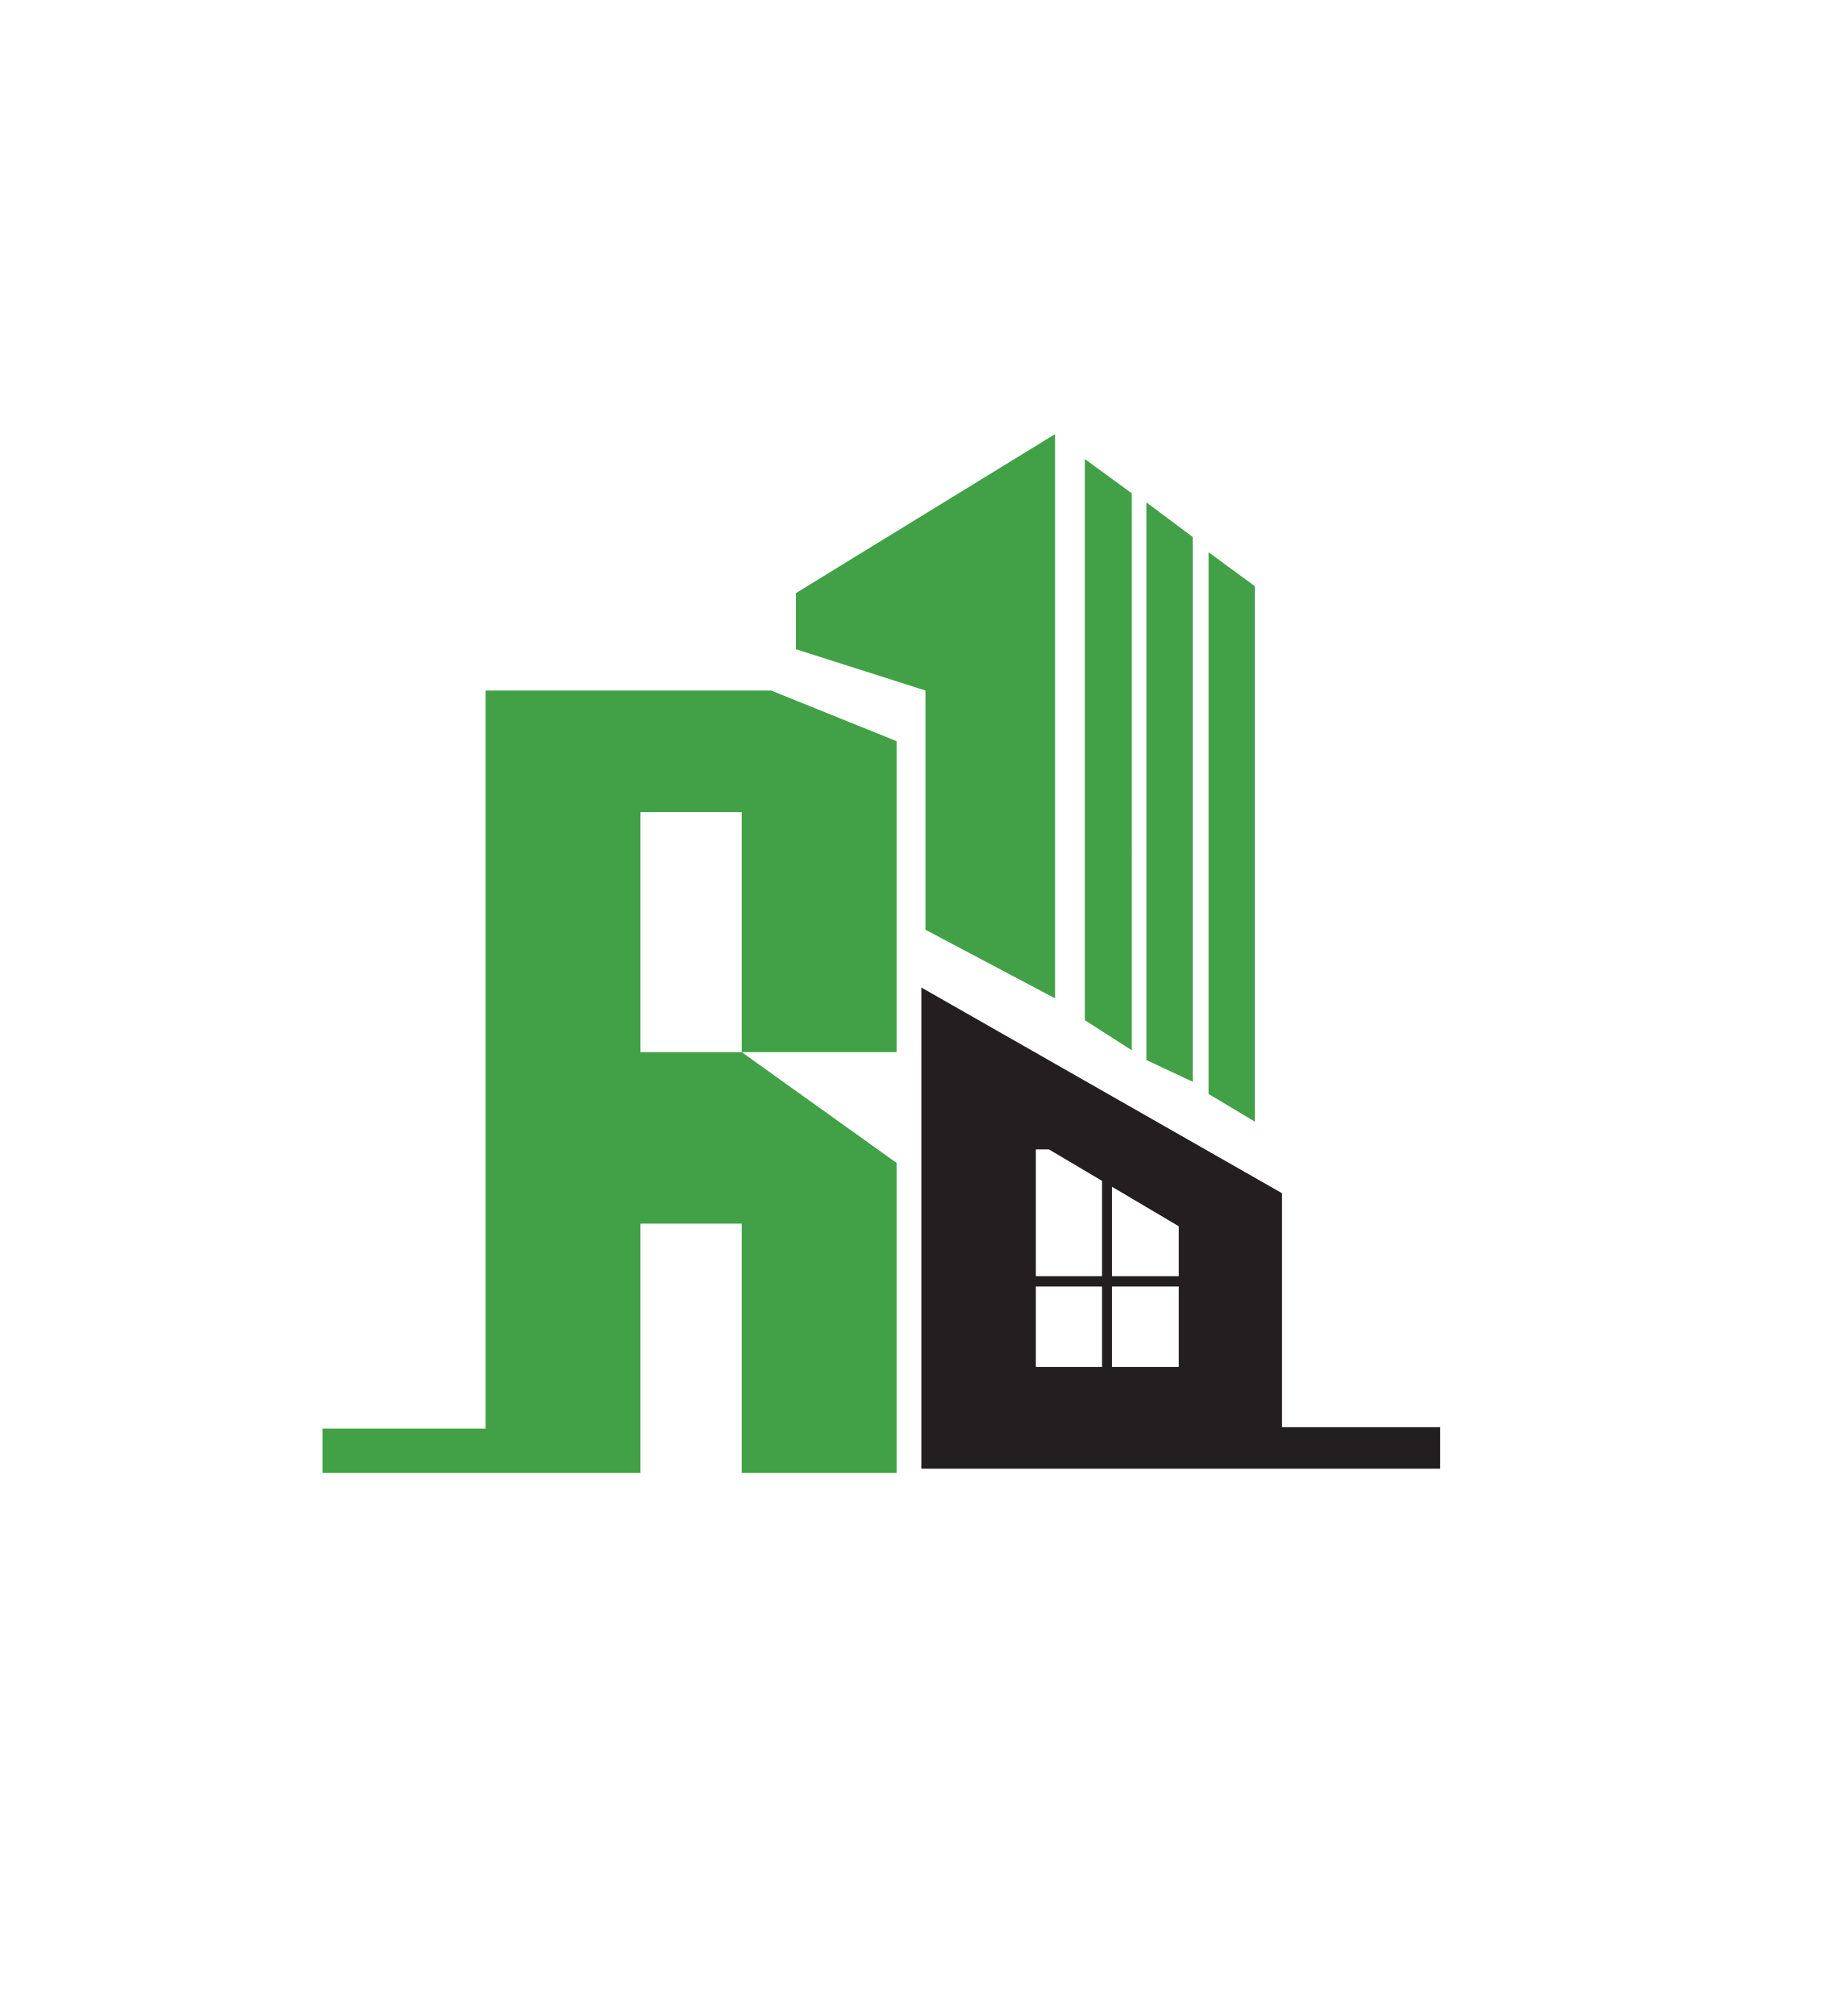
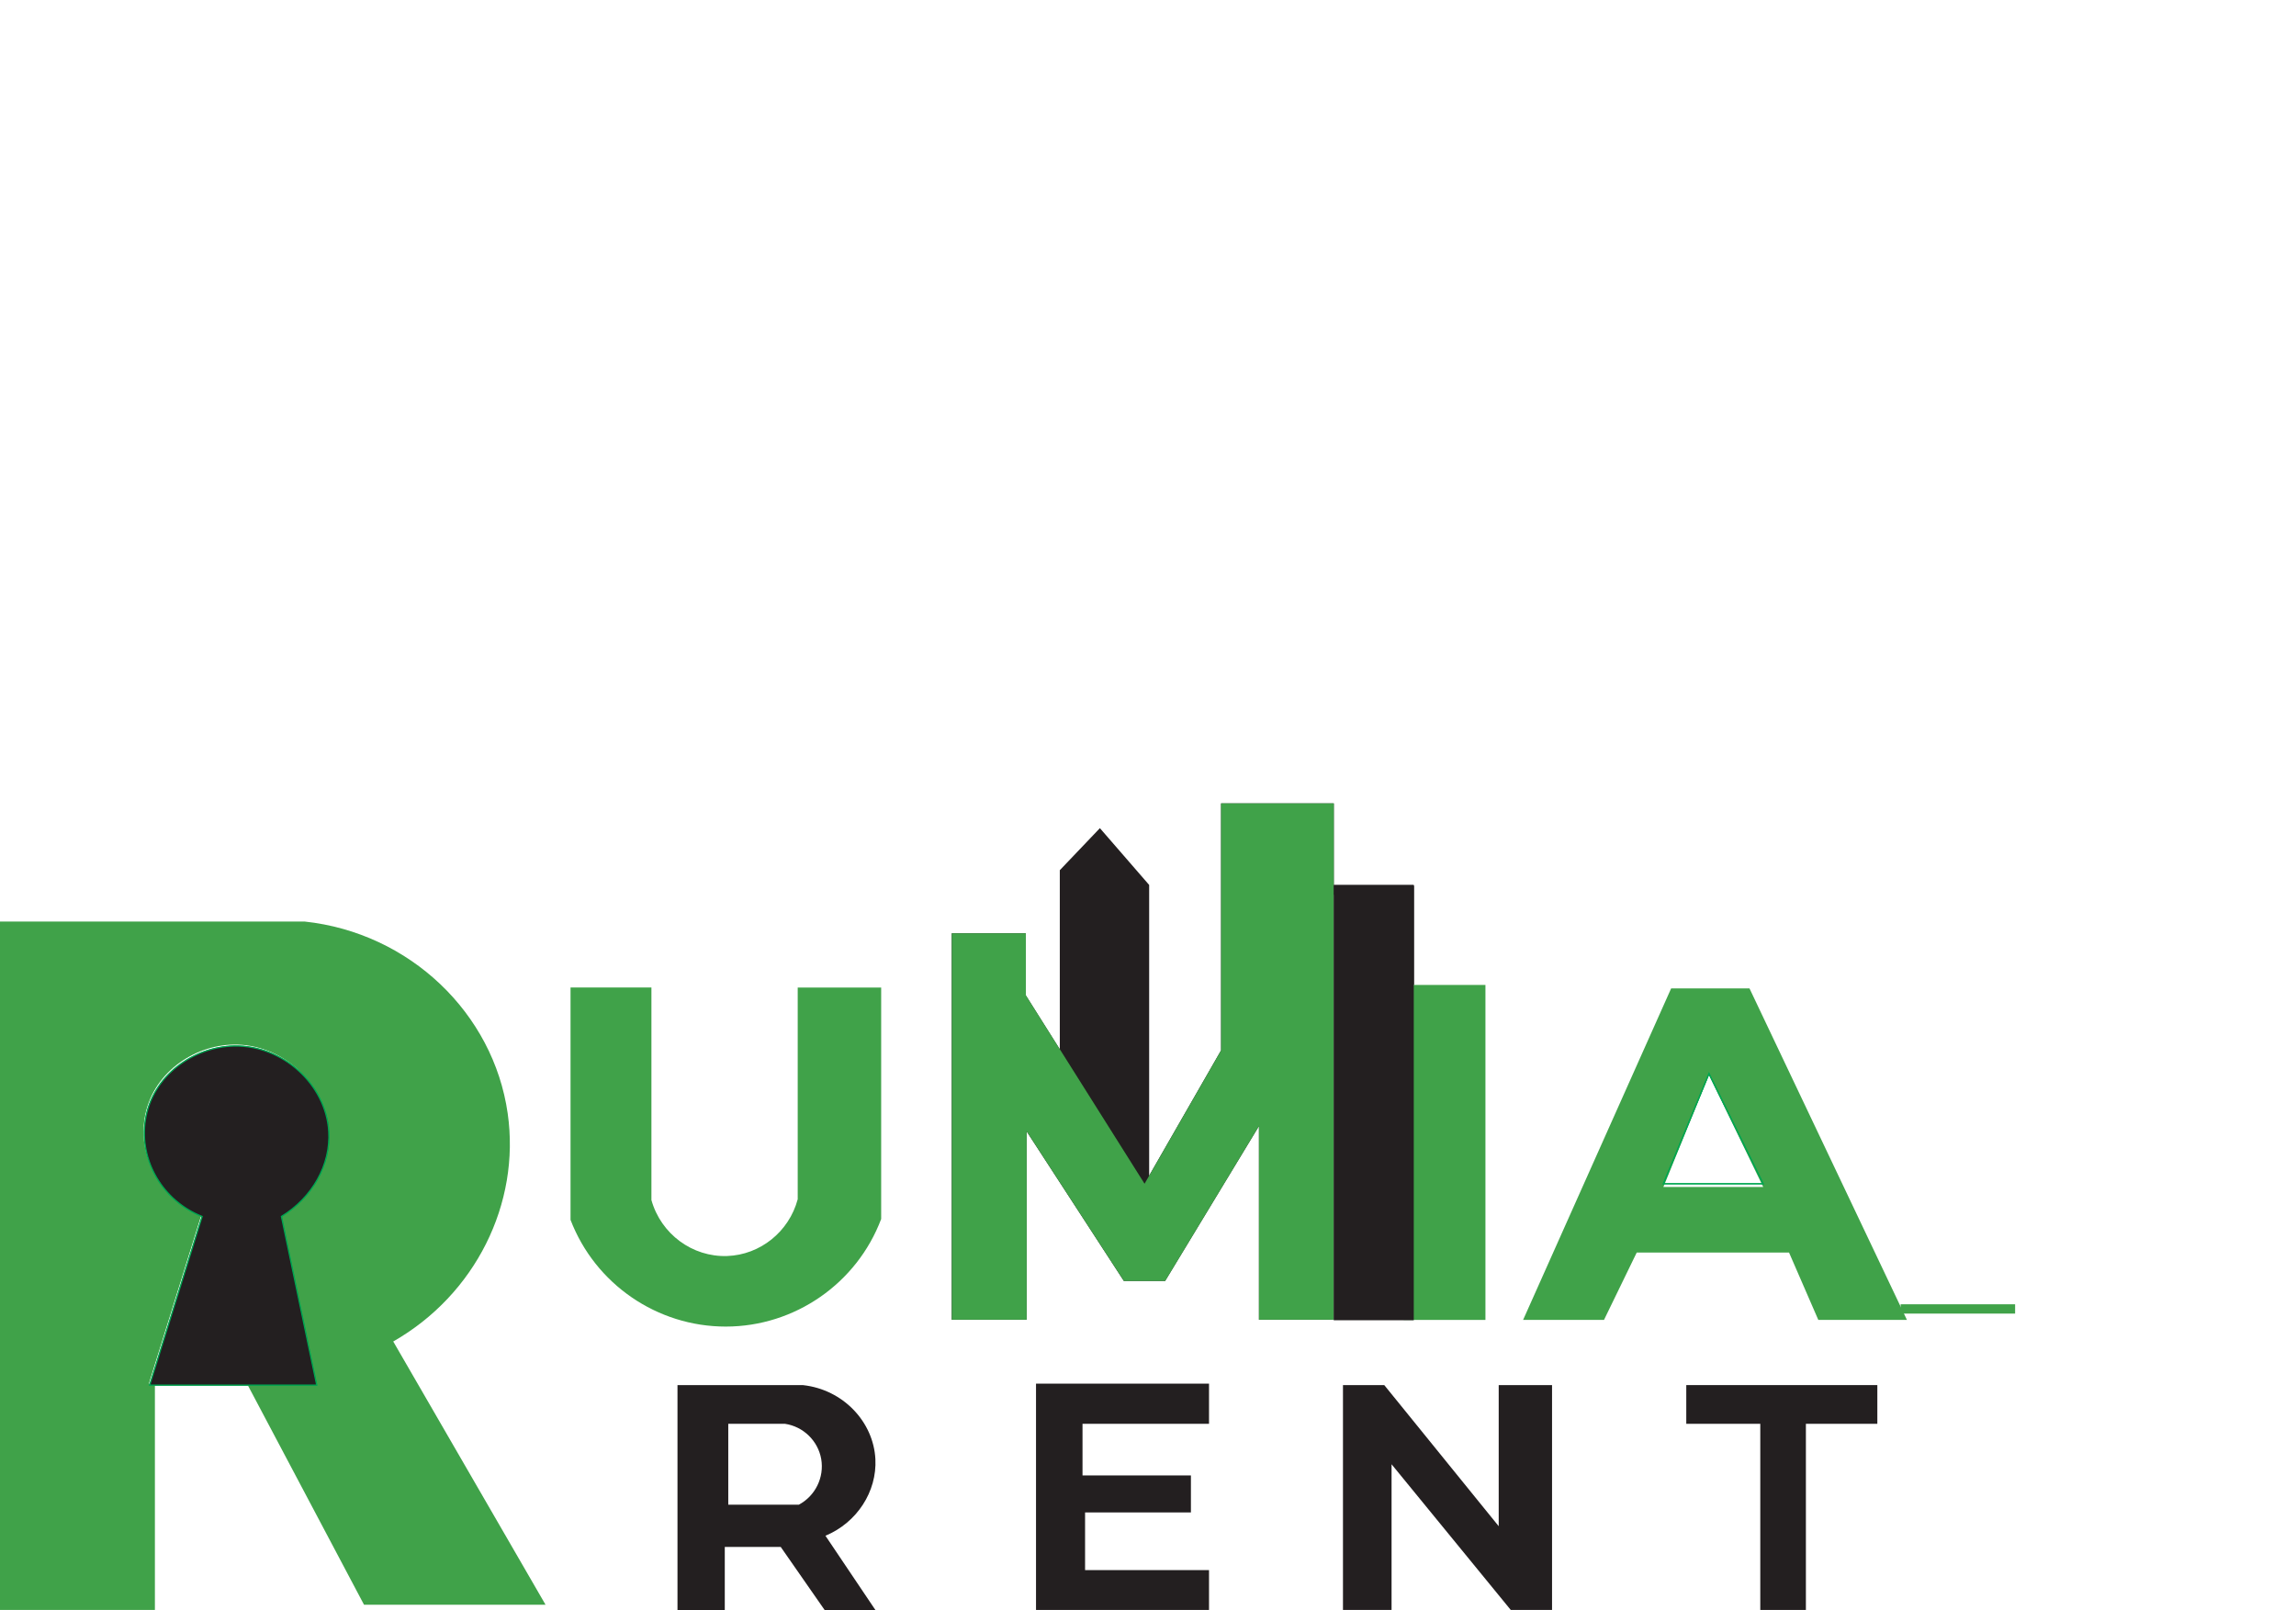
- <svg xmlns="http://www.w3.org/2000/svg" viewBox="0 0 597.1 655.8" width="800" height="878">
+ <svg xmlns="http://www.w3.org/2000/svg" id="Layer_1" data-name="Layer 1" viewBox="0 0 493.3 345.89">
  <defs>
    <style>
-       .cls-1 { fill: #42a047; }
-       .cls-2 { fill: #231f20; }
+       .cls-1, .cls-2, .cls-3, .cls-4, .cls-5 {
+         stroke-miterlimit: 10;
+       }
+ 
+       .cls-1, .cls-2, .cls-5 {
+         fill: none;
+       }
+ 
+       .cls-1, .cls-3 {
+         stroke: #231f20;
+       }
+ 
+       .cls-1, .cls-3, .cls-5 {
+         stroke-width: 2px;
+       }
+ 
+       .cls-6 {
+         fill: #40a249;
+       }
+ 
+       .cls-2, .cls-4 {
+         stroke: #00a651;
+         stroke-width: .25px;
+       }
+ 
+       .cls-7, .cls-3, .cls-4 {
+         fill: #231f20;
+       }
+ 
+       .cls-5 {
+         stroke: #40a249;
+       }
    </style>
  </defs>
-   <g id="logo_content">
-     <polygon class="cls-1" points="291.43 342.26 241.05 342.26 241.05 264.17 208.12 264.17 208.12 342.26 241.05 342.26 291.43 378.29 291.43 479.16 241.05 479.16 241.05 398.04 208.12 398.04 208.12 479.16 104.68 479.16 104.68 464.72 157.74 464.72 157.74 224.64 250.64 224.64 291.43 241.1 291.43 342.26" />
-     <polygon class="cls-1" points="258.7 211.19 258.7 192.93 342.98 141.22 342.98 324.76 300.84 302.45 300.84 224.63 258.7 211.19" />
-     <polygon class="cls-1" points="352.67 331.86 352.67 149.33 367.95 160.48 367.95 341.66 352.67 331.86" />
-     <polygon class="cls-1" points="372.69 163.41 387.75 174.68 387.75 351.89 372.69 344.82 372.69 163.41" />
-     <polygon class="cls-1" points="407.98 190.69 407.98 364.87 392.92 355.87 392.92 179.65 407.98 190.69" />
-     <path class="cls-2" d="M416.81,464.26v-76.11l-117.32-66.91v156.54h168.77v-13.52h-51.46ZM358.26,444.65h-21.52v-26.15h21.52v26.15ZM358.26,415.13h-21.52v-41.23h4.24l17.28,10.23v31ZM383.23,444.65h-21.73v-26.15h21.73v26.15ZM383.23,415.13h-21.73v-29.08l21.73,12.85v16.23Z" />
-     <polyline class="cls-1" points="404.19 291.17 342.97 266.45 342.53 266.27" />
-   </g>
+   <path class="cls-6" d="M84.49,288.21c17.61-10.05,27.36-29.61,24.59-48.99-3.07-21.56-21.06-38.81-43.62-41.23H0v147.9h33.28v-48.26h19.97l24.96,47.14h39l-32.73-56.57ZM67.86,297.27H31.99l11.27-36.23c-8.51-3.36-13.55-12.07-12.2-20.72,1.51-9.64,10.44-15.72,19.05-15.89,10.38-.22,19.71,8.16,20.34,18.34.44,7.15-3.52,14.2-10.17,18.27l7.58,36.23Z" />
+   <path class="cls-2" d="M60.46,261.35l7.58,36.23h-35.87l11.27-36.23c-8.51-3.36-13.55-12.07-12.2-20.72,1.51-9.64,10.44-15.72,19.05-15.89,10.38-.22,19.71,8.16,20.34,18.34.44,7.15-3.52,14.2-10.17,18.27Z" />
+   <path class="cls-6" d="M122.58,212.16h17.38v45.67c2.05,7.31,8.83,12.28,16.27,12.02,7.1-.25,13.3-5.22,15.16-12.2v-45.48h17.93v49.73c-5.23,13.86-18.57,23.1-33.37,23.11-14.76.01-28.08-9.13-33.37-22.93v-49.92Z" />
+   <polygon class="cls-3" points="236.28 179.41 228.7 187.36 228.7 229.03 245.9 256.32 245.9 190.5 236.28 179.41" />
+   <polyline class="cls-1" points="286.57 191.27 302.81 191.27 302.81 211.61" />
+   <polyline class="cls-7" points="262.35 172.6 286.57 172.6 286.57 283.53 270.49 283.53 270.49 241.93 250.33 275.21 241.46 275.21 220.57 243.07 220.57 283.53 204.48 283.53 204.48 200.52 220.38 200.52 220.38 213.83 245.9 254.32 262.35 225.66" />
+   <path class="cls-6" d="M262.35,172.6h24.22v110.93h-16.08v-41.6l-20.15,33.28h-8.87l-20.89-32.14v40.46h-16.08c0-23.76,0-47.53,0-71.29,0-3.91,0-7.81,0-11.72h15.9v13.31l25.51,40.49c5.48-9.55,10.97-19.1,16.45-28.66" />
+   <rect class="cls-6" x="301.59" y="211.61" width="17.56" height="71.97" />
+   <path class="cls-6" d="M375.87,212.35h-16.82l-31.81,71.23h17.38l7.03-14.47h32.73l6.29,14.47h19.04l-33.83-71.23ZM357.38,255.02l9.8-24.06,11.65,24.06h-21.44Z" />
+   <polygon class="cls-2" points="378.82 254.32 357.38 254.32 367.18 230.65 378.82 254.32" />
+   <polygon class="cls-2" points="378.82 254.32 357.38 254.32 367.18 230.65 378.82 254.32" />
+   <path class="cls-4" d="M60.46,261.35l7.58,36.23h-35.87l11.27-36.23c-8.51-3.36-13.55-12.07-12.2-20.72,1.51-9.64,10.44-15.72,19.05-15.89,10.38-.22,19.71,8.16,20.34,18.34.44,7.15-3.52,14.2-10.17,18.27Z" />
+   <line class="cls-5" x1="408.36" y1="281.22" x2="432.95" y2="281.22" />
+   <path class="cls-7" d="M188.08,313.48c-.42-8.03-6.95-14.94-15.53-15.89h-26.99v48.31h10.16v-13.55h12.02l9.43,13.55h10.91l-10.73-15.95c6.8-2.84,11.08-9.51,10.73-16.46ZM171.62,323.28h-15.15v-17.38h12.19c3.94.59,7.09,3.65,7.78,7.57.68,3.95-1.27,7.92-4.81,9.81Z" />
+   <polygon class="cls-7" points="222.59 297.27 222.59 345.89 259.76 345.89 259.76 337.33 233.13 337.33 233.13 324.94 255.87 324.94 255.87 316.99 232.58 316.99 232.58 305.9 259.76 305.9 259.76 297.27 222.59 297.27" />
+   <polygon class="cls-7" points="288.54 297.58 288.54 345.89 298.98 345.89 298.98 314.59 324.59 345.89 333.46 345.89 333.46 297.58 322 297.58 322 327.9 297.41 297.58 288.54 297.58" />
+   <polygon class="cls-7" points="362.3 297.58 403.35 297.58 403.35 305.9 388 305.9 388 345.89 378.2 345.89 378.2 305.9 362.3 305.9 362.3 297.58" />
+   <rect class="cls-7" x="286.55" y="190.1" width="17.2" height="93.55" />
</svg>
